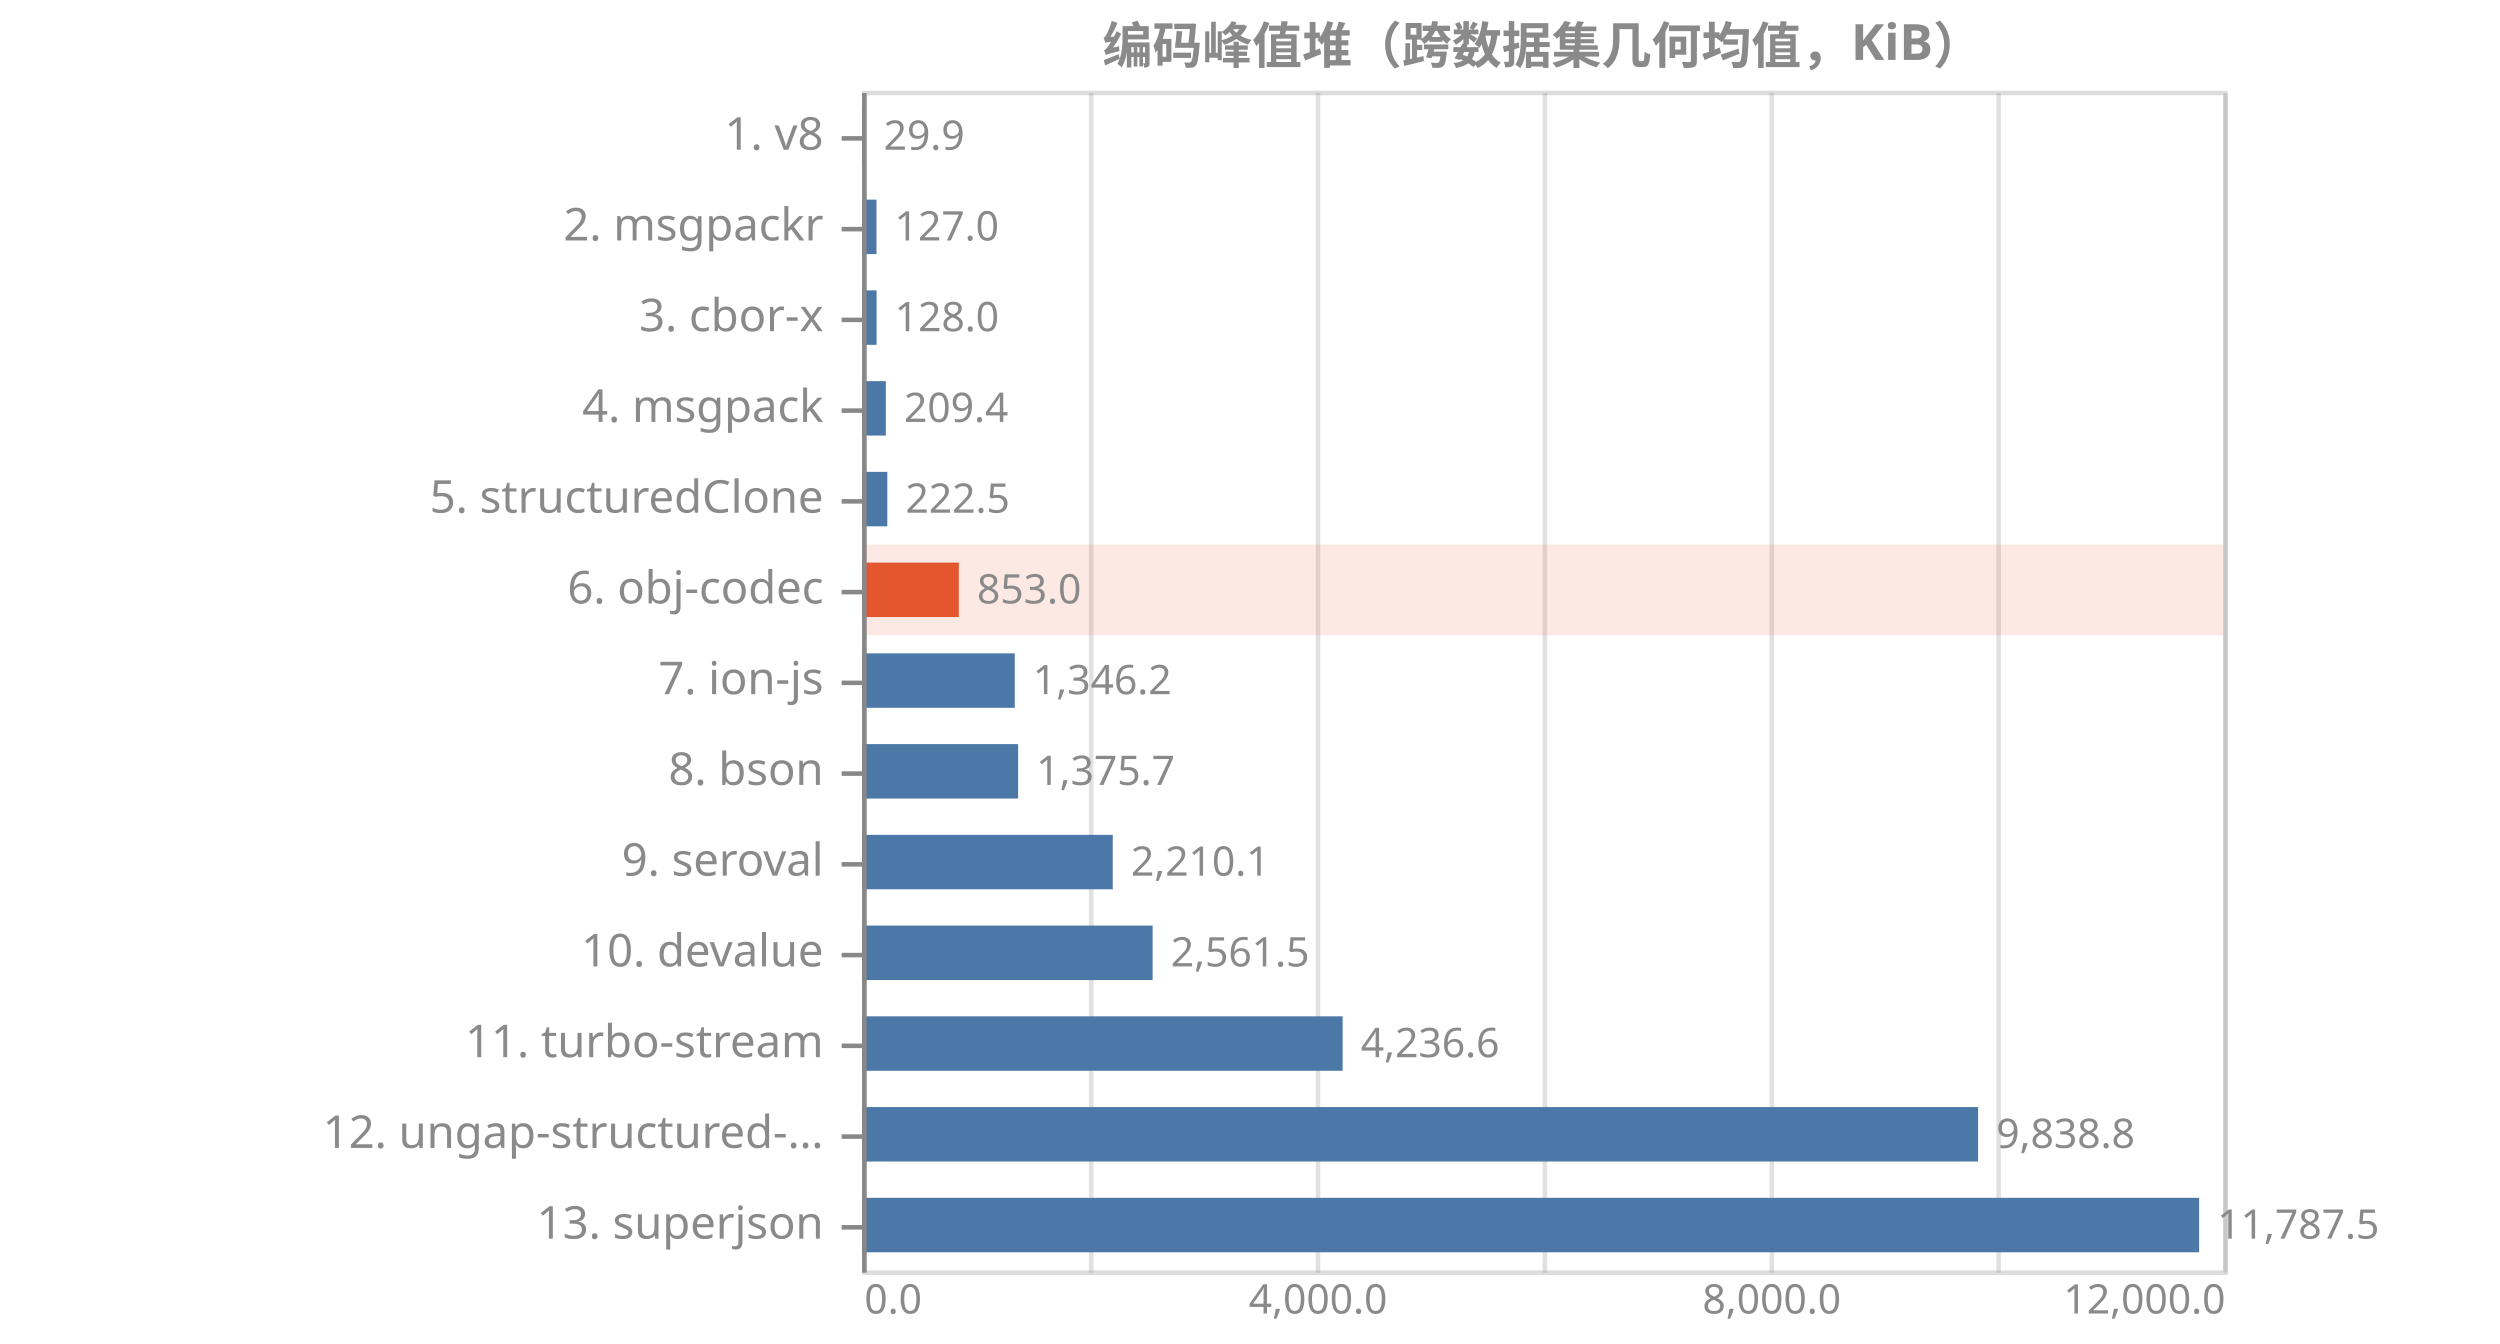
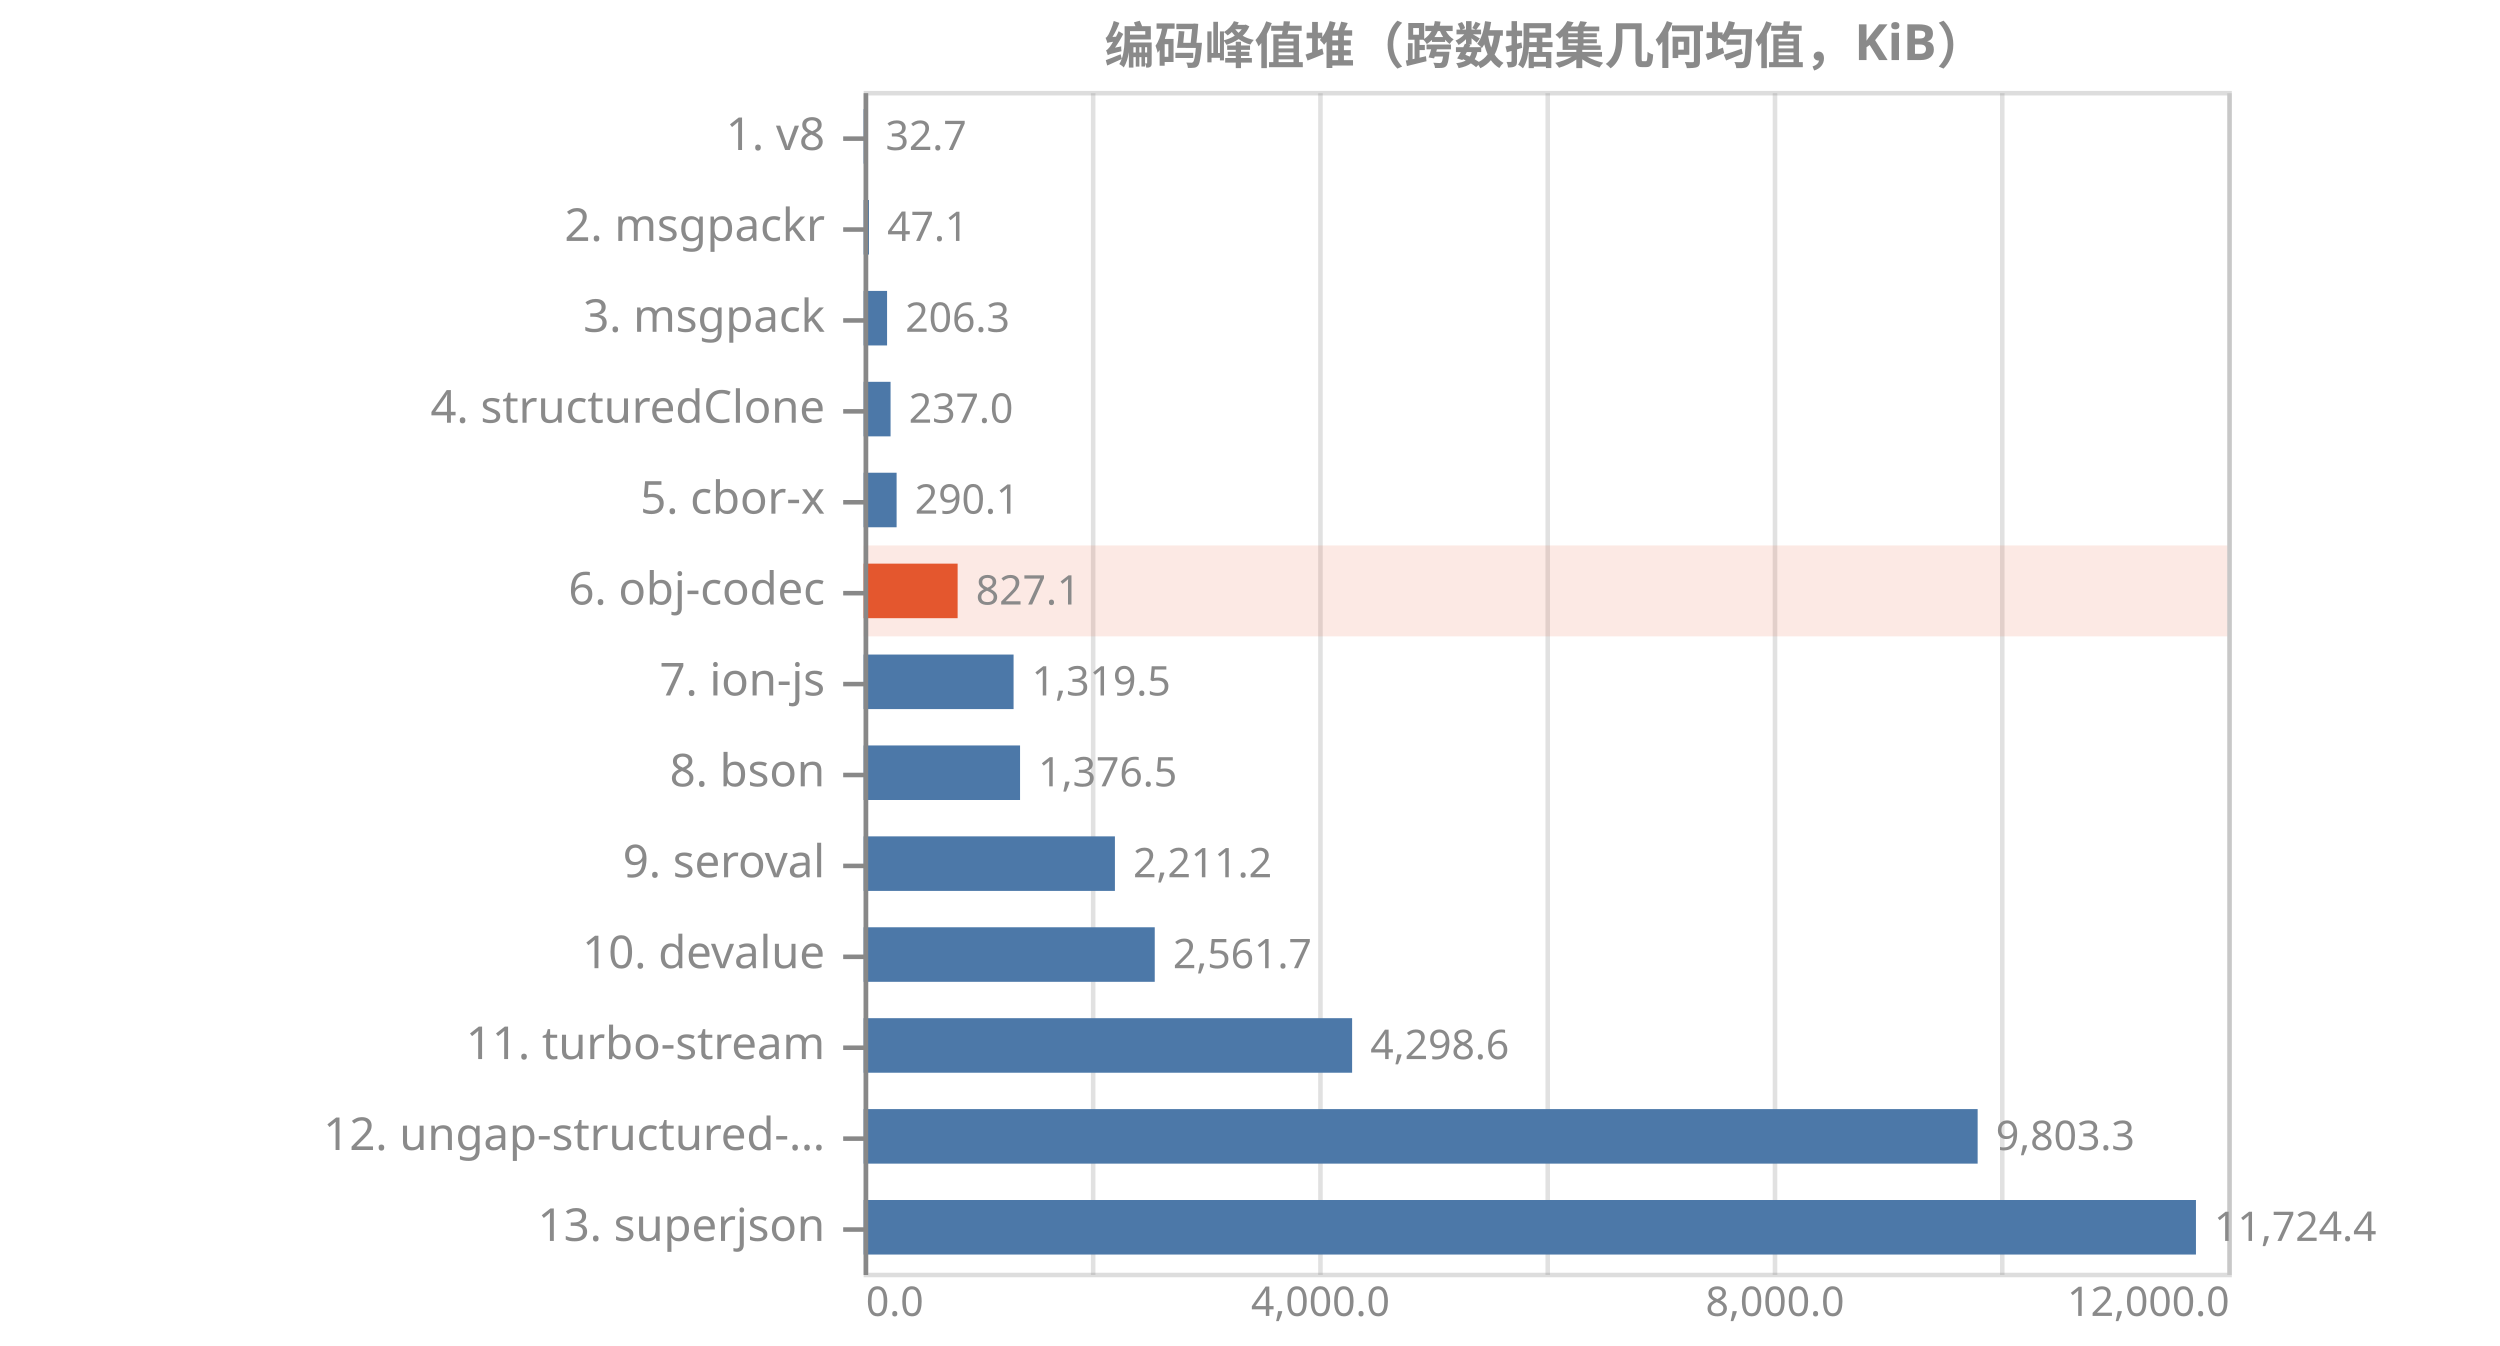
- <svg xmlns="http://www.w3.org/2000/svg" version="1.1" class="marks" width="551" height="296" viewBox="0 0 551 296">
+ <svg xmlns="http://www.w3.org/2000/svg" version="1.1" class="marks" width="550" height="296" viewBox="0 0 550 296">
  <g fill="none" stroke-miterlimit="4" transform="translate(190,20)">
    <g class="mark-group role-frame root" role="graphics-object" aria-roledescription="group mark container">
      <g transform="translate(0,0)">
        <path class="background" aria-hidden="true" d="M0.5,0.5h300v260h-300Z" stroke="#ddd" />
        <g>
          <g class="mark-group role-axis" aria-hidden="true">
            <g transform="translate(0.5,260.5)">
              <path class="background" aria-hidden="true" d="M0,0h0v0h0Z" pointer-events="none" />
              <g>
                <g class="mark-rule role-axis-grid" pointer-events="none">
                  <line transform="translate(0,0)" x2="0" y2="-260" stroke="#88888840" stroke-width="1" opacity="1" />
                  <line transform="translate(50,0)" x2="0" y2="-260" stroke="#88888840" stroke-width="1" opacity="1" />
                  <line transform="translate(100,0)" x2="0" y2="-260" stroke="#88888840" stroke-width="1" opacity="1" />
                  <line transform="translate(150,0)" x2="0" y2="-260" stroke="#88888840" stroke-width="1" opacity="1" />
                  <line transform="translate(200,0)" x2="0" y2="-260" stroke="#88888840" stroke-width="1" opacity="1" />
                  <line transform="translate(250,0)" x2="0" y2="-260" stroke="#88888840" stroke-width="1" opacity="1" />
                  <line transform="translate(300,0)" x2="0" y2="-260" stroke="#88888840" stroke-width="1" opacity="1" />
                </g>
              </g>
              <path class="foreground" aria-hidden="true" d="" pointer-events="none" display="none" />
            </g>
          </g>
          <g class="mark-group role-axis" role="graphics-symbol" aria-roledescription="axis" aria-label="X-axis for a linear scale with values from 0.0 to 12,000.0">
            <g transform="translate(0.5,260.5)">
              <path class="background" aria-hidden="true" d="M0,0h0v0h0Z" pointer-events="none" />
              <g>
                <g class="mark-text role-axis-label" pointer-events="none">
                  <text text-anchor="start" transform="translate(0,9)" font-family="sans-serif" font-size="9px" fill="#8a8a8a" opacity="1">0.0</text>
                  <text text-anchor="middle" transform="translate(50,9)" font-family="sans-serif" font-size="9px" fill="#8a8a8a" opacity="0">2,000.0</text>
                  <text text-anchor="middle" transform="translate(100,9)" font-family="sans-serif" font-size="9px" fill="#8a8a8a" opacity="1">4,000.0</text>
                  <text text-anchor="middle" transform="translate(150,9)" font-family="sans-serif" font-size="9px" fill="#8a8a8a" opacity="0">6,000.0</text>
                  <text text-anchor="middle" transform="translate(200,9)" font-family="sans-serif" font-size="9px" fill="#8a8a8a" opacity="1">8,000.0</text>
                  <text text-anchor="middle" transform="translate(250,9)" font-family="sans-serif" font-size="9px" fill="#8a8a8a" opacity="0">10,000.0</text>
                  <text text-anchor="end" transform="translate(300,9)" font-family="sans-serif" font-size="9px" fill="#8a8a8a" opacity="1">12,000.0</text>
                </g>
              </g>
              <path class="foreground" aria-hidden="true" d="" pointer-events="none" display="none" />
            </g>
          </g>
          <g class="mark-rect role-mark layer_0_marks" role="graphics-object" aria-roledescription="rect mark container">
            <path aria-label="label: 1. v8" role="graphics-symbol" aria-roledescription="rect mark" d="M0,0h300v20h-300Z" fill="#e4572e" opacity="0" />
            <path aria-label="label: 2. msgpackr" role="graphics-symbol" aria-roledescription="rect mark" d="M0,20h300v20h-300Z" fill="#e4572e" opacity="0" />
-             <path aria-label="label: 3. cbor-x" role="graphics-symbol" aria-roledescription="rect mark" d="M0,40h300v20h-300Z" fill="#e4572e" opacity="0" />
-             <path aria-label="label: 4. msgpack" role="graphics-symbol" aria-roledescription="rect mark" d="M0,60h300v20h-300Z" fill="#e4572e" opacity="0" />
-             <path aria-label="label: 5. structuredClone" role="graphics-symbol" aria-roledescription="rect mark" d="M0,80h300v20h-300Z" fill="#e4572e" opacity="0" />
+             <path aria-label="label: 3. msgpack" role="graphics-symbol" aria-roledescription="rect mark" d="M0,40h300v20h-300Z" fill="#e4572e" opacity="0" />
+             <path aria-label="label: 4. structuredClone" role="graphics-symbol" aria-roledescription="rect mark" d="M0,60h300v20h-300Z" fill="#e4572e" opacity="0" />
+             <path aria-label="label: 5. cbor-x" role="graphics-symbol" aria-roledescription="rect mark" d="M0,80h300v20h-300Z" fill="#e4572e" opacity="0" />
            <path aria-label="label: 6. obj-codec" role="graphics-symbol" aria-roledescription="rect mark" d="M0,100h300v20h-300Z" fill="#e4572e" opacity="0.13" />
            <path aria-label="label: 7. ion-js" role="graphics-symbol" aria-roledescription="rect mark" d="M0,120h300v20h-300Z" fill="#e4572e" opacity="0" />
            <path aria-label="label: 8. bson" role="graphics-symbol" aria-roledescription="rect mark" d="M0,140h300v20h-300Z" fill="#e4572e" opacity="0" />
            <path aria-label="label: 9. seroval" role="graphics-symbol" aria-roledescription="rect mark" d="M0,160h300v20h-300Z" fill="#e4572e" opacity="0" />
            <path aria-label="label: 10. devalue" role="graphics-symbol" aria-roledescription="rect mark" d="M0,180h300v20h-300Z" fill="#e4572e" opacity="0" />
            <path aria-label="label: 11. turbo-stream" role="graphics-symbol" aria-roledescription="rect mark" d="M0,200h300v20h-300Z" fill="#e4572e" opacity="0" />
            <path aria-label="label: 12. ungap-structured-clone" role="graphics-symbol" aria-roledescription="rect mark" d="M0,220h300v20h-300Z" fill="#e4572e" opacity="0" />
            <path aria-label="label: 13. superjson" role="graphics-symbol" aria-roledescription="rect mark" d="M0,240h300v20h-300Z" fill="#e4572e" opacity="0" />
          </g>
          <g class="mark-rect role-mark layer_1_marks" role="graphics-object" aria-roledescription="rect mark container">
-             <path aria-label="value: 29.9; label: 1. v8" role="graphics-symbol" aria-roledescription="bar" d="M0,4h0.748v12h-0.748Z" fill="#4c78a8" />
-             <path aria-label="value: 127.0; label: 2. msgpackr" role="graphics-symbol" aria-roledescription="bar" d="M0,24h3.175v12h-3.175Z" fill="#4c78a8" />
-             <path aria-label="value: 128.0; label: 3. cbor-x" role="graphics-symbol" aria-roledescription="bar" d="M0,44h3.199v12h-3.199Z" fill="#4c78a8" />
-             <path aria-label="value: 209.4; label: 4. msgpack" role="graphics-symbol" aria-roledescription="bar" d="M0,64h5.234v12h-5.234Z" fill="#4c78a8" />
-             <path aria-label="value: 222.5; label: 5. structuredClone" role="graphics-symbol" aria-roledescription="bar" d="M0,84h5.561v12h-5.561Z" fill="#4c78a8" />
-             <path aria-label="value: 853.0; label: 6. obj-codec" role="graphics-symbol" aria-roledescription="bar" d="M0,104h21.326v12h-21.326Z" fill="#e4572e" />
-             <path aria-label="value: 1,346.2; label: 7. ion-js" role="graphics-symbol" aria-roledescription="bar" d="M0,124h33.655v12h-33.655Z" fill="#4c78a8" />
-             <path aria-label="value: 1,375.7; label: 8. bson" role="graphics-symbol" aria-roledescription="bar" d="M0,144h34.392v12h-34.392Z" fill="#4c78a8" />
-             <path aria-label="value: 2,210.1; label: 9. seroval" role="graphics-symbol" aria-roledescription="bar" d="M0,164h55.251v12h-55.251Z" fill="#4c78a8" />
-             <path aria-label="value: 2,561.5; label: 10. devalue" role="graphics-symbol" aria-roledescription="bar" d="M0,184h64.037v12h-64.037Z" fill="#4c78a8" />
-             <path aria-label="value: 4,236.6; label: 11. turbo-stream" role="graphics-symbol" aria-roledescription="bar" d="M0,204h105.916v12h-105.916Z" fill="#4c78a8" />
-             <path aria-label="value: 9,838.8; label: 12. ungap-structured-clone" role="graphics-symbol" aria-roledescription="bar" d="M0,224h245.971v12h-245.971Z" fill="#4c78a8" />
-             <path aria-label="value: 11,787.5; label: 13. superjson" role="graphics-symbol" aria-roledescription="bar" d="M0,244h294.687v12h-294.687Z" fill="#4c78a8" />
+             <path aria-label="value: 32.7; label: 1. v8" role="graphics-symbol" aria-roledescription="bar" d="M0,4h0.818v12h-0.818Z" fill="#4c78a8" />
+             <path aria-label="value: 47.1; label: 2. msgpackr" role="graphics-symbol" aria-roledescription="bar" d="M0,24h1.178v12h-1.178Z" fill="#4c78a8" />
+             <path aria-label="value: 206.3; label: 3. msgpack" role="graphics-symbol" aria-roledescription="bar" d="M0,44h5.156v12h-5.156Z" fill="#4c78a8" />
+             <path aria-label="value: 237.0; label: 4. structuredClone" role="graphics-symbol" aria-roledescription="bar" d="M0,64h5.924v12h-5.924Z" fill="#4c78a8" />
+             <path aria-label="value: 290.1; label: 5. cbor-x" role="graphics-symbol" aria-roledescription="bar" d="M0,84h7.253v12h-7.253Z" fill="#4c78a8" />
+             <path aria-label="value: 827.1; label: 6. obj-codec" role="graphics-symbol" aria-roledescription="bar" d="M0,104h20.678v12h-20.678Z" fill="#e4572e" />
+             <path aria-label="value: 1,319.5; label: 7. ion-js" role="graphics-symbol" aria-roledescription="bar" d="M0,124h32.986v12h-32.986Z" fill="#4c78a8" />
+             <path aria-label="value: 1,376.5; label: 8. bson" role="graphics-symbol" aria-roledescription="bar" d="M0,144h34.412v12h-34.412Z" fill="#4c78a8" />
+             <path aria-label="value: 2,211.2; label: 9. seroval" role="graphics-symbol" aria-roledescription="bar" d="M0,164h55.281v12h-55.281Z" fill="#4c78a8" />
+             <path aria-label="value: 2,561.7; label: 10. devalue" role="graphics-symbol" aria-roledescription="bar" d="M0,184h64.043v12h-64.043Z" fill="#4c78a8" />
+             <path aria-label="value: 4,298.6; label: 11. turbo-stream" role="graphics-symbol" aria-roledescription="bar" d="M0,204h107.465v12h-107.465Z" fill="#4c78a8" />
+             <path aria-label="value: 9,803.3; label: 12. ungap-structured-clone" role="graphics-symbol" aria-roledescription="bar" d="M0,224h245.082v12h-245.082Z" fill="#4c78a8" />
+             <path aria-label="value: 11,724.4; label: 13. superjson" role="graphics-symbol" aria-roledescription="bar" d="M0,244h293.109v12h-293.109Z" fill="#4c78a8" />
          </g>
          <g class="mark-text role-mark layer_2_marks" role="graphics-object" aria-roledescription="text mark container">
-             <text aria-label="value: 29.9220240482; label: 1. v8" role="graphics-symbol" aria-roledescription="text mark" text-anchor="start" transform="translate(4.748051,13)" font-family="sans-serif" font-size="9px" fill="#8a8a8a">29.9</text>
-             <text aria-label="value: 127.009460006; label: 2. msgpackr" role="graphics-symbol" aria-roledescription="text mark" text-anchor="start" transform="translate(7.175237,33)" font-family="sans-serif" font-size="9px" fill="#8a8a8a">127.0</text>
-             <text aria-label="value: 127.963877888; label: 3. cbor-x" role="graphics-symbol" aria-roledescription="text mark" text-anchor="start" transform="translate(7.199097,53)" font-family="sans-serif" font-size="9px" fill="#8a8a8a">128.0</text>
-             <text aria-label="value: 209.376123044; label: 4. msgpack" role="graphics-symbol" aria-roledescription="text mark" text-anchor="start" transform="translate(9.234403,73)" font-family="sans-serif" font-size="9px" fill="#8a8a8a">209.4</text>
-             <text aria-label="value: 222.456870565; label: 5. structuredClone" role="graphics-symbol" aria-roledescription="text mark" text-anchor="start" transform="translate(9.561422,93)" font-family="sans-serif" font-size="9px" fill="#8a8a8a">222.5</text>
-             <text aria-label="value: 853.023145597; label: 6. obj-codec" role="graphics-symbol" aria-roledescription="text mark" text-anchor="start" transform="translate(25.32558,113)" font-family="sans-serif" font-size="9px" fill="#8a8a8a">853.0</text>
-             <text aria-label="value: 1346.19638876; label: 7. ion-js" role="graphics-symbol" aria-roledescription="text mark" text-anchor="start" transform="translate(37.65491,133)" font-family="sans-serif" font-size="9px" fill="#8a8a8a">1,346.2</text>
-             <text aria-label="value: 1375.6875; label: 8. bson" role="graphics-symbol" aria-roledescription="text mark" text-anchor="start" transform="translate(38.39219,153)" font-family="sans-serif" font-size="9px" fill="#8a8a8a">1,375.7</text>
-             <text aria-label="value: 2210.055173; label: 9. seroval" role="graphics-symbol" aria-roledescription="text mark" text-anchor="start" transform="translate(59.25138,173)" font-family="sans-serif" font-size="9px" fill="#8a8a8a">2,210.1</text>
-             <text aria-label="value: 2561.4803628; label: 10. devalue" role="graphics-symbol" aria-roledescription="text mark" text-anchor="start" transform="translate(68.03701,193)" font-family="sans-serif" font-size="9px" fill="#8a8a8a">2,561.5</text>
-             <text aria-label="value: 4236.63089744; label: 11. turbo-stream" role="graphics-symbol" aria-roledescription="text mark" text-anchor="start" transform="translate(109.9158,213)" font-family="sans-serif" font-size="9px" fill="#8a8a8a">4,236.6</text>
-             <text aria-label="value: 9838.82179052; label: 12. ungap-structured-clone" role="graphics-symbol" aria-roledescription="text mark" text-anchor="start" transform="translate(249.9705,233)" font-family="sans-serif" font-size="9px" fill="#8a8a8a">9,838.8</text>
-             <text aria-label="value: 11787.4802189; label: 13. superjson" role="graphics-symbol" aria-roledescription="text mark" text-anchor="start" transform="translate(298.687,253)" font-family="sans-serif" font-size="9px" fill="#8a8a8a">11,787.5</text>
+             <text aria-label="value: 32.738116021; label: 1. v8" role="graphics-symbol" aria-roledescription="text mark" text-anchor="start" transform="translate(4.818453,13)" font-family="sans-serif" font-size="9px" fill="#8a8a8a">32.7</text>
+             <text aria-label="value: 47.126444966; label: 2. msgpackr" role="graphics-symbol" aria-roledescription="text mark" text-anchor="start" transform="translate(5.178161,33)" font-family="sans-serif" font-size="9px" fill="#8a8a8a">47.1</text>
+             <text aria-label="value: 206.254014373; label: 3. msgpack" role="graphics-symbol" aria-roledescription="text mark" text-anchor="start" transform="translate(9.15635,53)" font-family="sans-serif" font-size="9px" fill="#8a8a8a">206.3</text>
+             <text aria-label="value: 236.970628051; label: 4. structuredClone" role="graphics-symbol" aria-roledescription="text mark" text-anchor="start" transform="translate(9.924266,73)" font-family="sans-serif" font-size="9px" fill="#8a8a8a">237.0</text>
+             <text aria-label="value: 290.119327759; label: 5. cbor-x" role="graphics-symbol" aria-roledescription="text mark" text-anchor="start" transform="translate(11.25298,93)" font-family="sans-serif" font-size="9px" fill="#8a8a8a">290.1</text>
+             <text aria-label="value: 827.127749461; label: 6. obj-codec" role="graphics-symbol" aria-roledescription="text mark" text-anchor="start" transform="translate(24.67819,113)" font-family="sans-serif" font-size="9px" fill="#8a8a8a">827.1</text>
+             <text aria-label="value: 1319.45170396; label: 7. ion-js" role="graphics-symbol" aria-roledescription="text mark" text-anchor="start" transform="translate(36.98629,133)" font-family="sans-serif" font-size="9px" fill="#8a8a8a">1,319.5</text>
+             <text aria-label="value: 1376.4609375; label: 8. bson" role="graphics-symbol" aria-roledescription="text mark" text-anchor="start" transform="translate(38.41152,153)" font-family="sans-serif" font-size="9px" fill="#8a8a8a">1,376.5</text>
+             <text aria-label="value: 2211.24252057; label: 9. seroval" role="graphics-symbol" aria-roledescription="text mark" text-anchor="start" transform="translate(59.28106,173)" font-family="sans-serif" font-size="9px" fill="#8a8a8a">2,211.2</text>
+             <text aria-label="value: 2561.72463734; label: 10. devalue" role="graphics-symbol" aria-roledescription="text mark" text-anchor="start" transform="translate(68.04312,193)" font-family="sans-serif" font-size="9px" fill="#8a8a8a">2,561.7</text>
+             <text aria-label="value: 4298.60873578; label: 11. turbo-stream" role="graphics-symbol" aria-roledescription="text mark" text-anchor="start" transform="translate(111.4652,213)" font-family="sans-serif" font-size="9px" fill="#8a8a8a">4,298.6</text>
+             <text aria-label="value: 9803.28823244; label: 12. ungap-structured-clone" role="graphics-symbol" aria-roledescription="text mark" text-anchor="start" transform="translate(249.0822,233)" font-family="sans-serif" font-size="9px" fill="#8a8a8a">9,803.3</text>
+             <text aria-label="value: 11724.3552074; label: 13. superjson" role="graphics-symbol" aria-roledescription="text mark" text-anchor="start" transform="translate(297.1089,253)" font-family="sans-serif" font-size="9px" fill="#8a8a8a">11,724.4</text>
          </g>
          <g class="mark-group role-title">
            <g transform="translate(150,-15)">
              <path class="background" aria-hidden="true" d="M0,0h0v0h0Z" pointer-events="none" />
              <g>
                <g class="mark-text role-title-text" role="graphics-symbol" aria-roledescription="title" aria-label="Title text '编码峰值堆（跨数据集几何均值，KiB）'" pointer-events="none">
                  <text text-anchor="middle" transform="translate(0,9)" font-family="sans-serif" font-size="11px" font-weight="bold" fill="#8a8a8a" opacity="1">编码峰值堆（跨数据集几何均值，KiB）</text>
                </g>
              </g>
              <path class="foreground" aria-hidden="true" d="" pointer-events="none" display="none" />
            </g>
          </g>
-           <g class="mark-group role-axis" role="graphics-symbol" aria-roledescription="axis" aria-label="Y-axis for a discrete scale with 13 values: 1. v8, 2. msgpackr, 3. cbor-x, 4. msgpack, 5. structuredClone, ending with 13. superjson">
+           <g class="mark-group role-axis" role="graphics-symbol" aria-roledescription="axis" aria-label="Y-axis for a discrete scale with 13 values: 1. v8, 2. msgpackr, 3. msgpack, 4. structuredClone, 5. cbor-x, ending with 13. superjson">
            <g transform="translate(0.5,0.5)">
              <path class="background" aria-hidden="true" d="M0,0h0v0h0Z" pointer-events="none" />
              <g>
                <g class="mark-rule role-axis-tick" pointer-events="none">
                  <line transform="translate(0,10)" x2="-5" y2="0" stroke="#888" stroke-width="1" opacity="1" />
                  <line transform="translate(0,30)" x2="-5" y2="0" stroke="#888" stroke-width="1" opacity="1" />
                  <line transform="translate(0,50)" x2="-5" y2="0" stroke="#888" stroke-width="1" opacity="1" />
                  <line transform="translate(0,70)" x2="-5" y2="0" stroke="#888" stroke-width="1" opacity="1" />
                  <line transform="translate(0,90)" x2="-5" y2="0" stroke="#888" stroke-width="1" opacity="1" />
                  <line transform="translate(0,110)" x2="-5" y2="0" stroke="#888" stroke-width="1" opacity="1" />
                  <line transform="translate(0,130)" x2="-5" y2="0" stroke="#888" stroke-width="1" opacity="1" />
                  <line transform="translate(0,150)" x2="-5" y2="0" stroke="#888" stroke-width="1" opacity="1" />
                  <line transform="translate(0,170)" x2="-5" y2="0" stroke="#888" stroke-width="1" opacity="1" />
                  <line transform="translate(0,190)" x2="-5" y2="0" stroke="#888" stroke-width="1" opacity="1" />
                  <line transform="translate(0,210)" x2="-5" y2="0" stroke="#888" stroke-width="1" opacity="1" />
                  <line transform="translate(0,230)" x2="-5" y2="0" stroke="#888" stroke-width="1" opacity="1" />
                  <line transform="translate(0,250)" x2="-5" y2="0" stroke="#888" stroke-width="1" opacity="1" />
                </g>
                <g class="mark-text role-axis-label" pointer-events="none">
                  <text text-anchor="end" transform="translate(-9,12.5)" font-family="sans-serif" font-size="10px" fill="#8a8a8a" opacity="1">1. v8</text>
                  <text text-anchor="end" transform="translate(-9,32.5)" font-family="sans-serif" font-size="10px" fill="#8a8a8a" opacity="1">2. msgpackr</text>
-                   <text text-anchor="end" transform="translate(-9,52.5)" font-family="sans-serif" font-size="10px" fill="#8a8a8a" opacity="1">3. cbor-x</text>
-                   <text text-anchor="end" transform="translate(-9,72.5)" font-family="sans-serif" font-size="10px" fill="#8a8a8a" opacity="1">4. msgpack</text>
-                   <text text-anchor="end" transform="translate(-9,92.5)" font-family="sans-serif" font-size="10px" fill="#8a8a8a" opacity="1">5. structuredClone</text>
+                   <text text-anchor="end" transform="translate(-9,52.5)" font-family="sans-serif" font-size="10px" fill="#8a8a8a" opacity="1">3. msgpack</text>
+                   <text text-anchor="end" transform="translate(-9,72.5)" font-family="sans-serif" font-size="10px" fill="#8a8a8a" opacity="1">4. structuredClone</text>
+                   <text text-anchor="end" transform="translate(-9,92.5)" font-family="sans-serif" font-size="10px" fill="#8a8a8a" opacity="1">5. cbor-x</text>
                  <text text-anchor="end" transform="translate(-9,112.5)" font-family="sans-serif" font-size="10px" fill="#8a8a8a" opacity="1">6. obj-codec</text>
                  <text text-anchor="end" transform="translate(-9,132.5)" font-family="sans-serif" font-size="10px" fill="#8a8a8a" opacity="1">7. ion-js</text>
                  <text text-anchor="end" transform="translate(-9,152.5)" font-family="sans-serif" font-size="10px" fill="#8a8a8a" opacity="1">8. bson</text>
                  <text text-anchor="end" transform="translate(-9,172.5)" font-family="sans-serif" font-size="10px" fill="#8a8a8a" opacity="1">9. seroval</text>
                  <text text-anchor="end" transform="translate(-9,192.5)" font-family="sans-serif" font-size="10px" fill="#8a8a8a" opacity="1">10. devalue</text>
                  <text text-anchor="end" transform="translate(-9,212.5)" font-family="sans-serif" font-size="10px" fill="#8a8a8a" opacity="1">11. turbo-stream</text>
                  <text text-anchor="end" transform="translate(-9,232.5)" font-family="sans-serif" font-size="10px" fill="#8a8a8a" opacity="1">12. ungap-structured-…</text>
                  <text text-anchor="end" transform="translate(-9,252.5)" font-family="sans-serif" font-size="10px" fill="#8a8a8a" opacity="1">13. superjson</text>
                </g>
                <g class="mark-rule role-axis-domain" pointer-events="none">
                  <line transform="translate(0,0)" x2="0" y2="260" stroke="#888" stroke-width="1" opacity="1" />
                </g>
              </g>
              <path class="foreground" aria-hidden="true" d="" pointer-events="none" display="none" />
            </g>
          </g>
        </g>
        <path class="foreground" aria-hidden="true" d="" display="none" />
      </g>
    </g>
  </g>
</svg>
